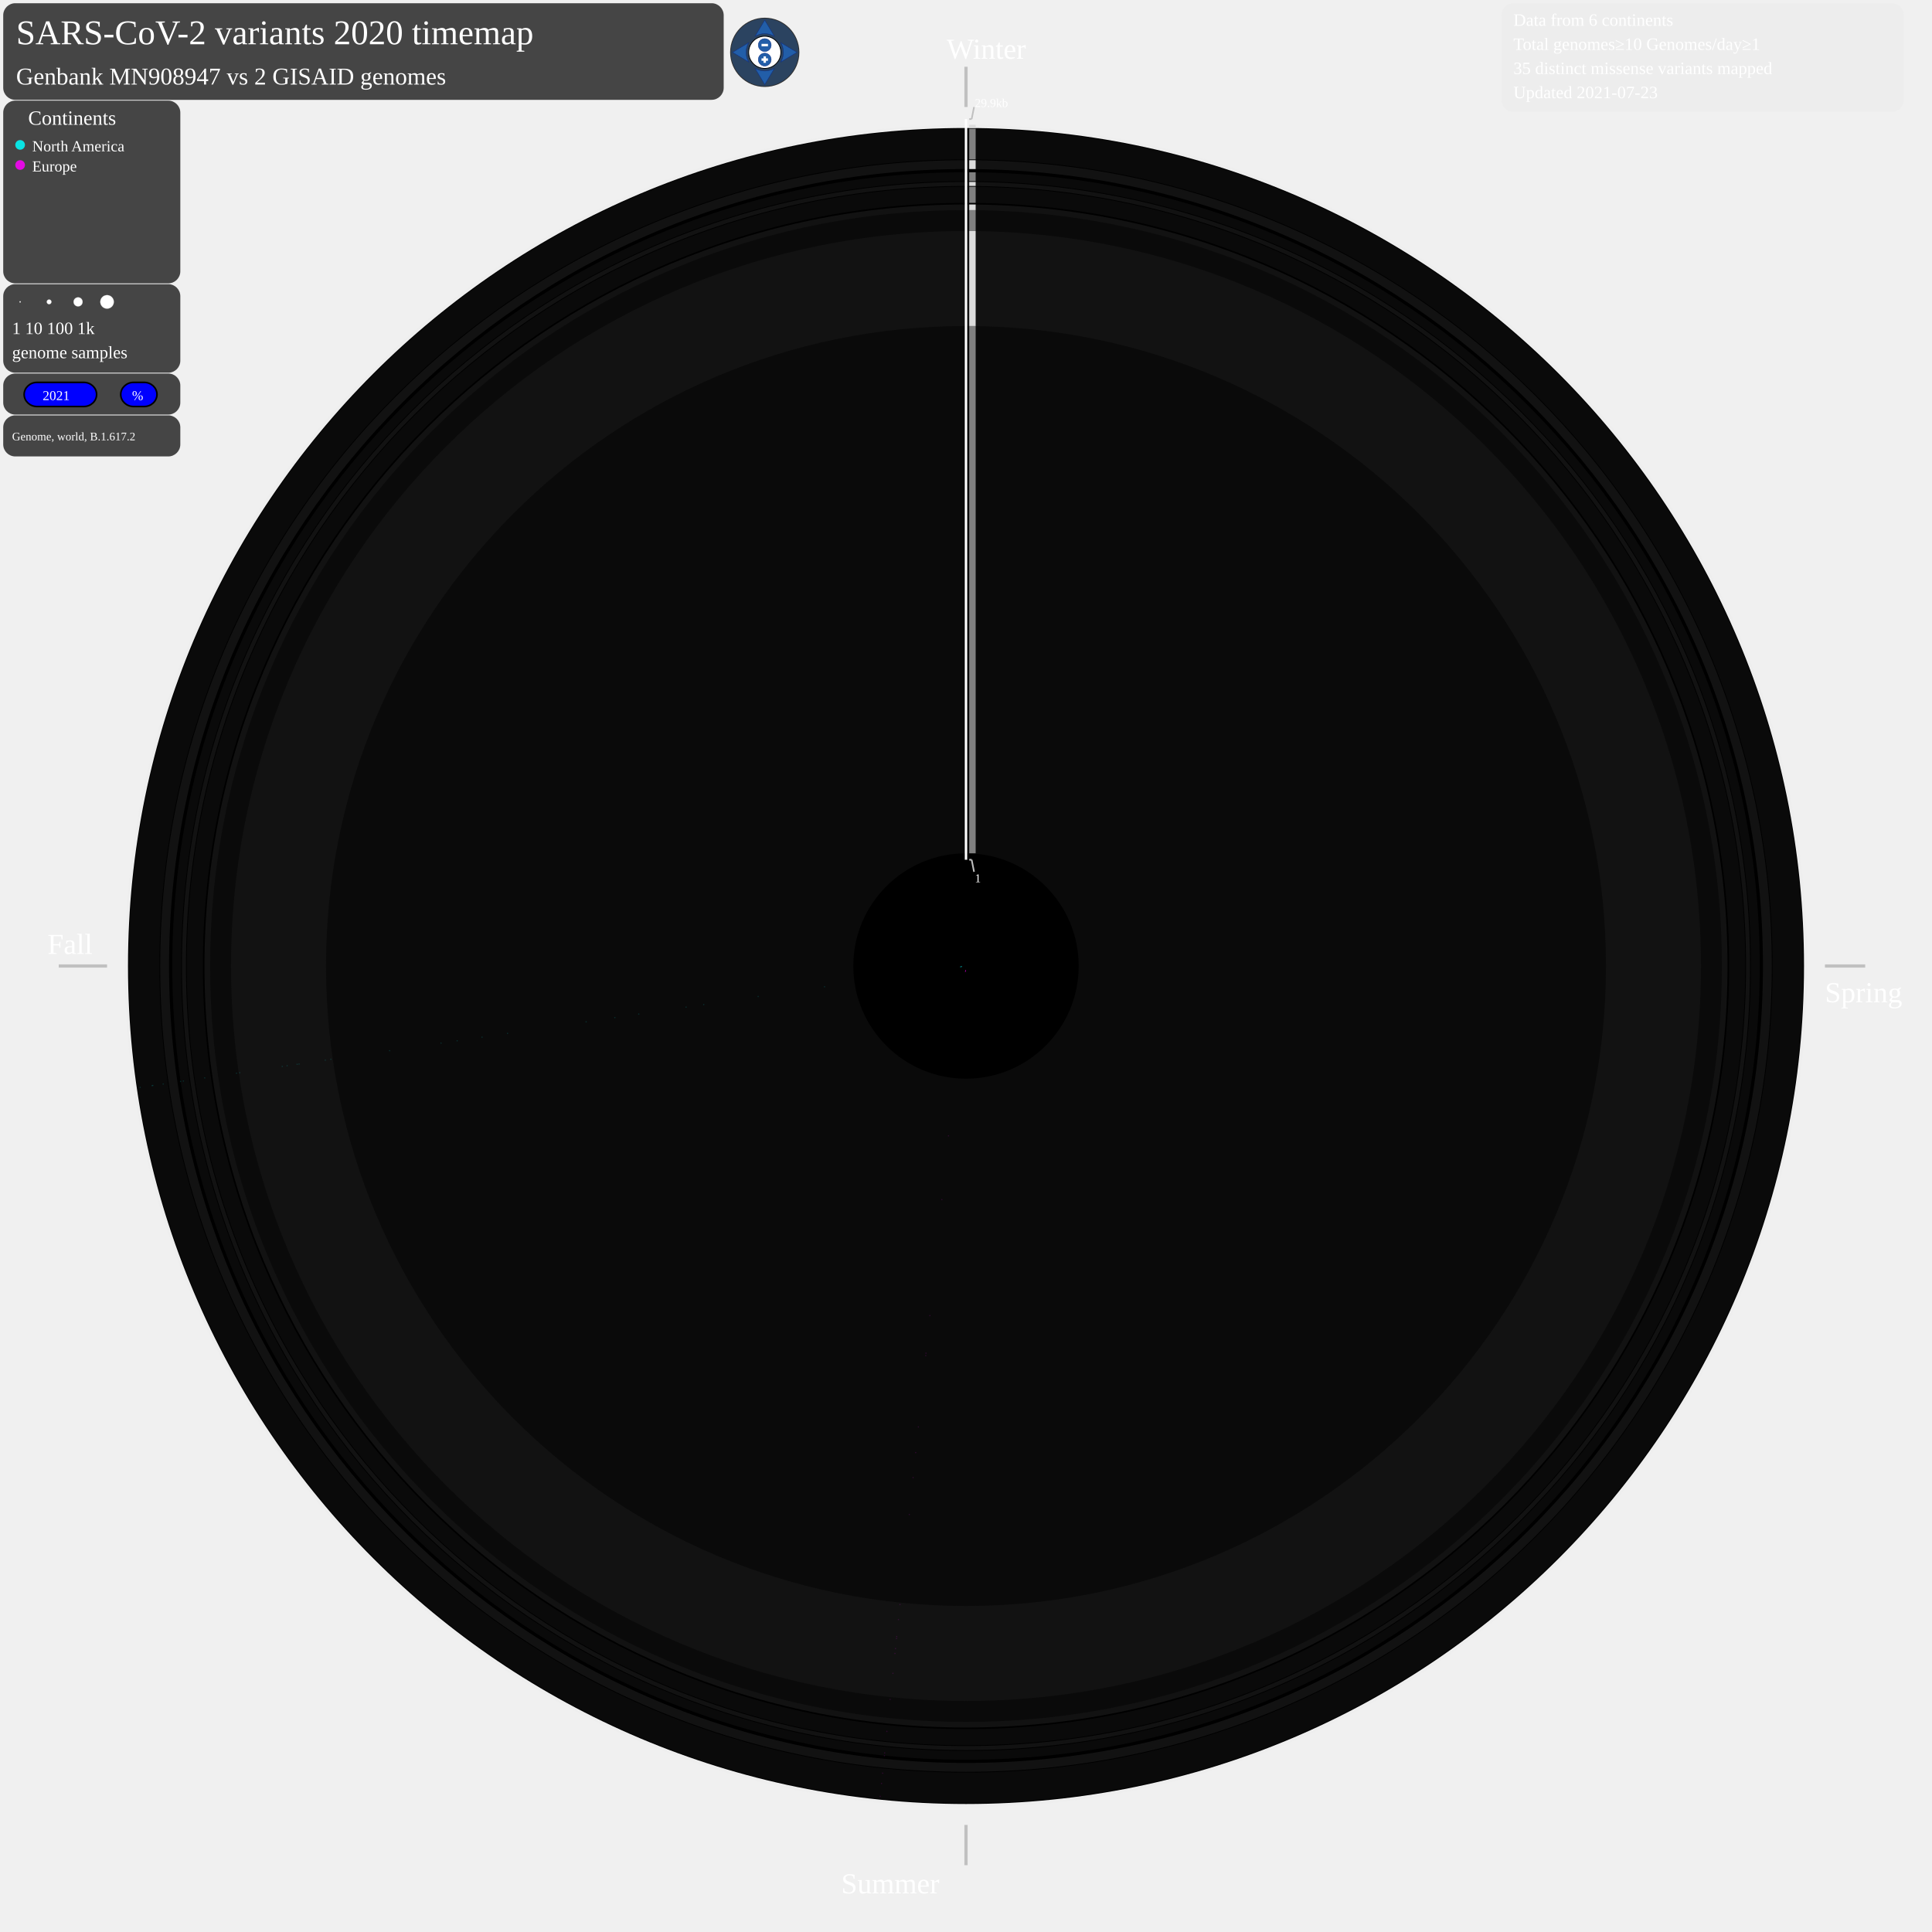
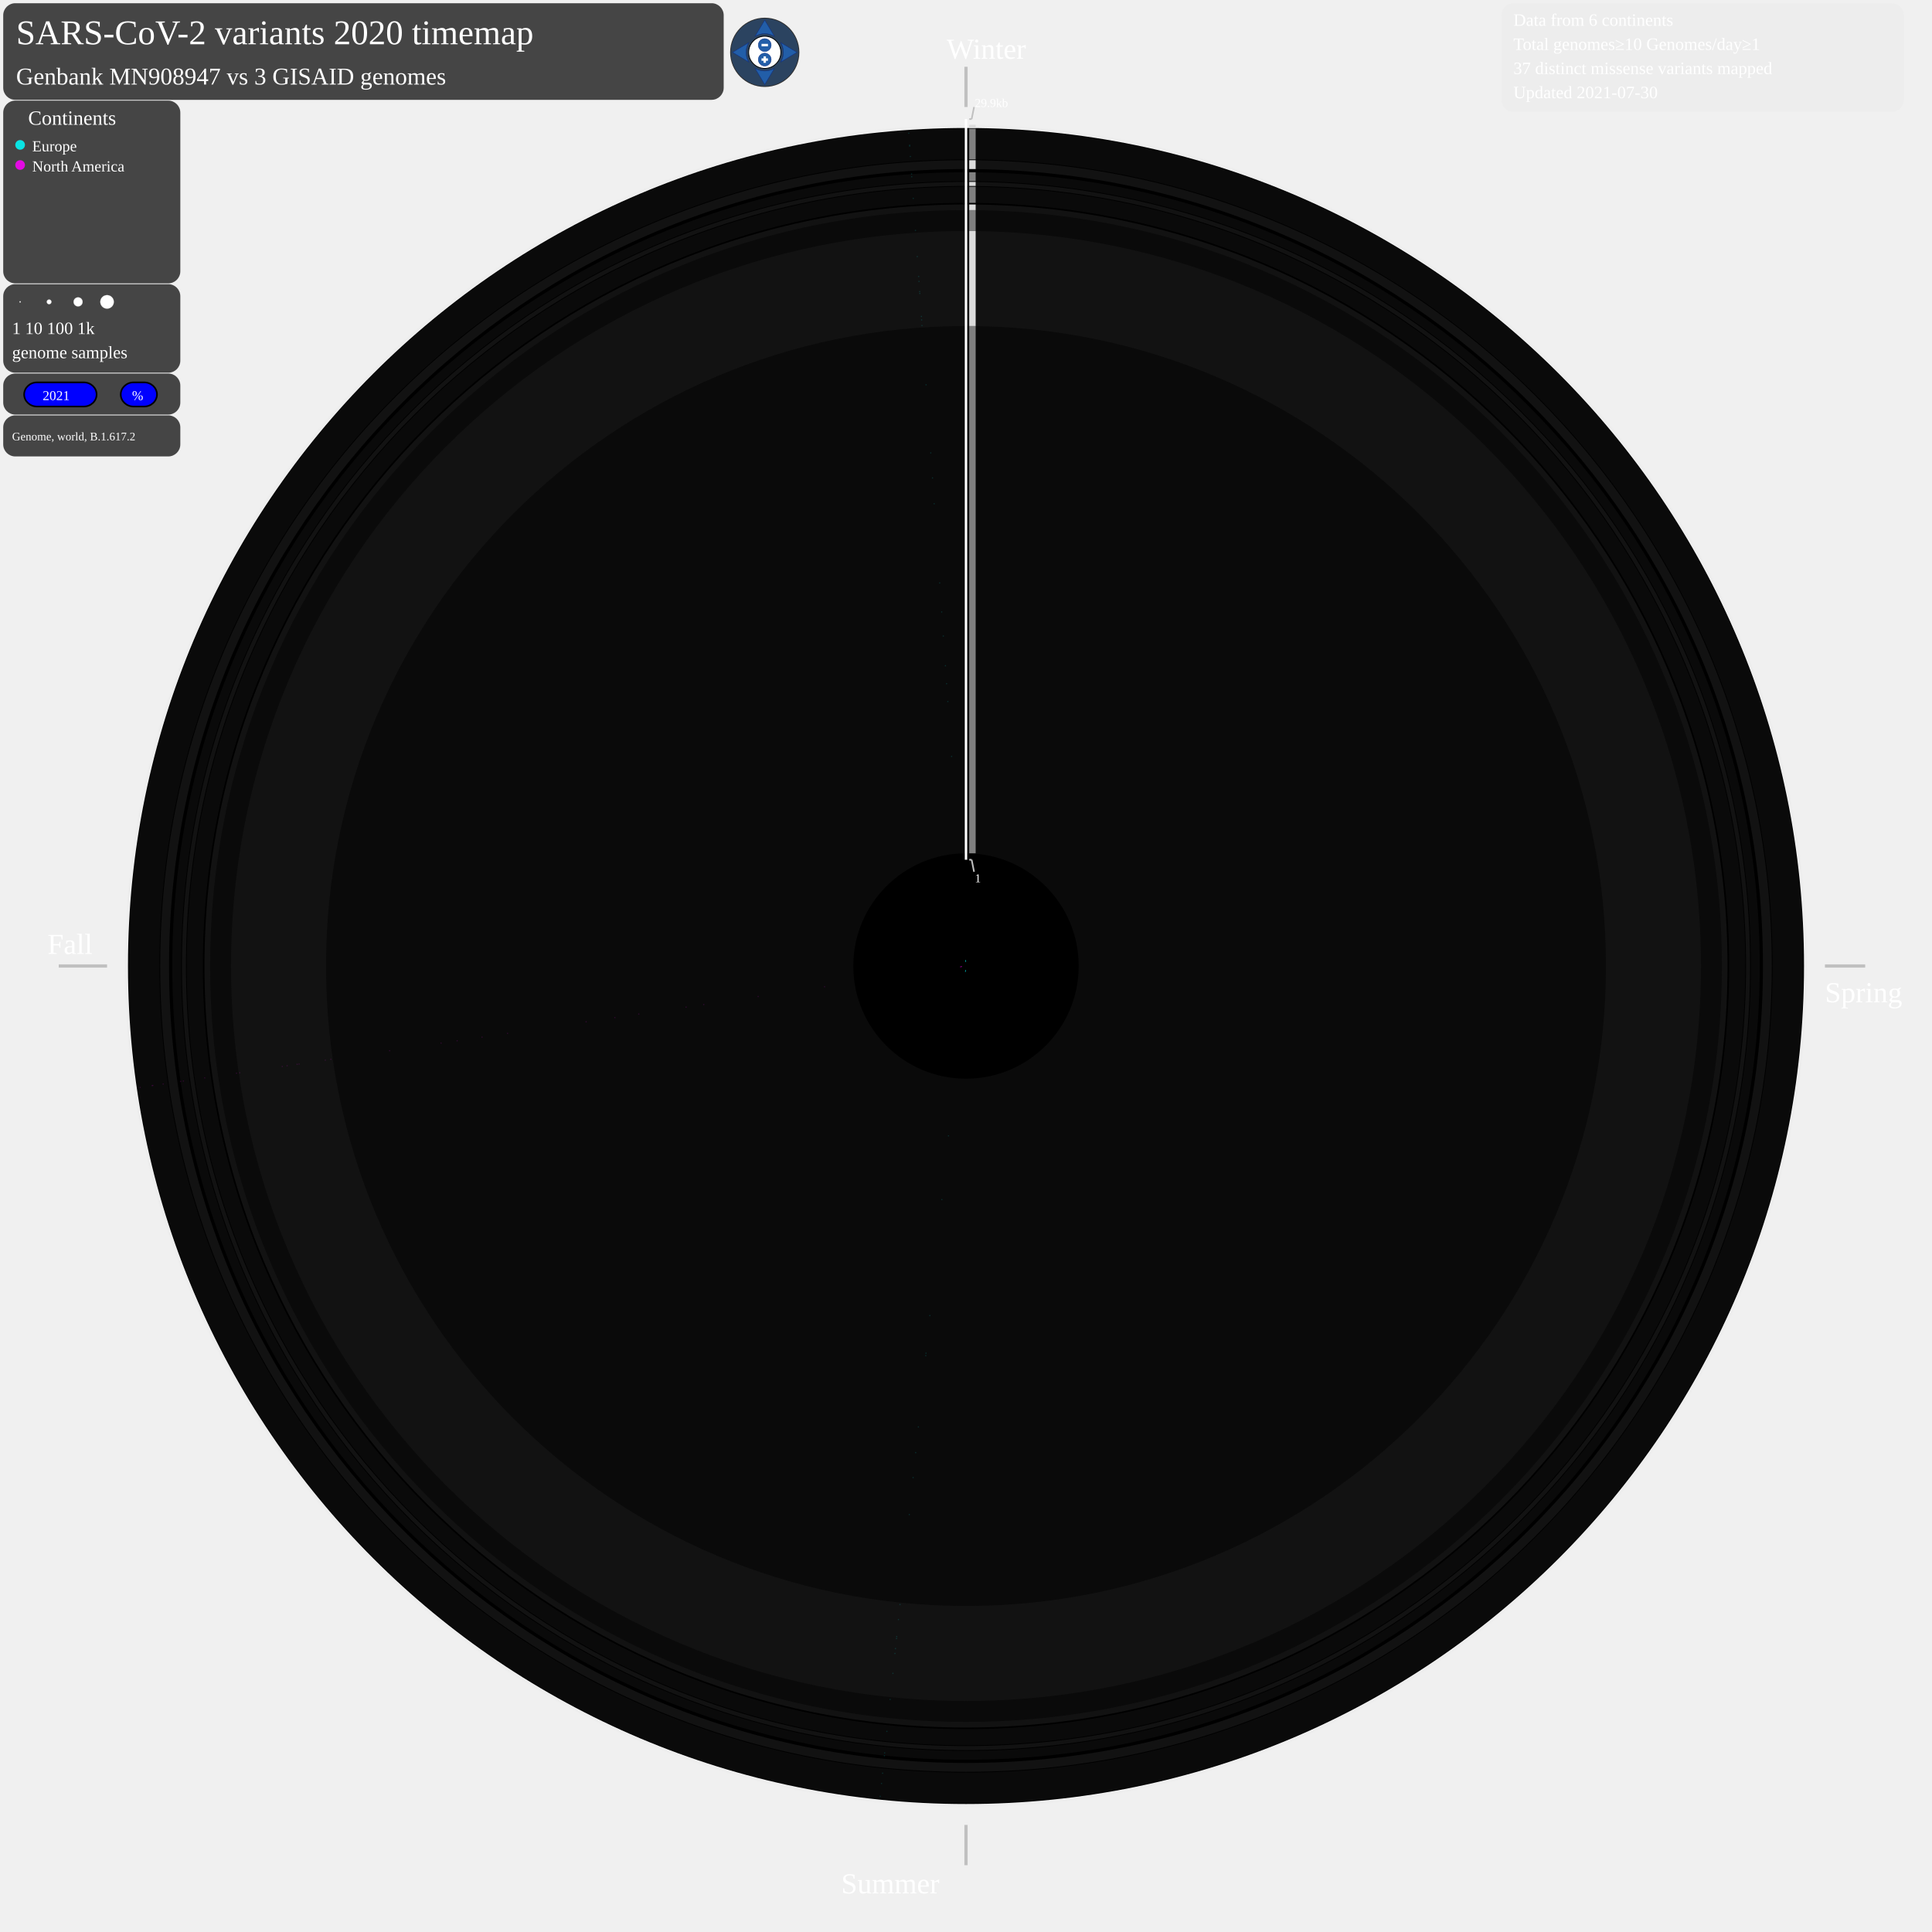
<svg xmlns="http://www.w3.org/2000/svg" width="2400" height="2400" style="background-color:black" viewBox="0 0 2400 2400" id="map-svg">
  <defs>
    <style type="text/css">
	.sb {
	stroke-width:0.8;
	stroke-opacity:0.7;
	}
	.sb:hover {
	stroke-width:0.8;
	stroke-opacity:1.0;
	}
	.compass {
	fill: #fff;
	stroke: #000;
	stroke-width: 1;
	}
	.button {
	fill: #225EA8;
	stroke: #0C2C84;
	stroke-width: 0.5;
	stroke-miterlimit:6;
	stroke-linecap: round;
	}
	.button:hover {
	stroke-width: 1;
	}
	.plus-minus {
	fill: #fff;
	pointer-events: none;
	}
	.legendcol {
	stroke: none;
	fill-opacity:0.85;
	}
	.legendcol:hover {
	fill-opacity:1.0;
	}
	.cv {
	stroke: none;
	fill-opacity:0.15;
	}
	.cv:hover {
	stroke: none;
	fill-opacity:0.8;
	}
+ 	.Europe {
+ 	stroke: none;
+ 	fill-opacity:0.6;
+ 	}
+ 	.Europe:hover {
+ 	stroke: none;
+ 	fill-opacity:1.0;
+ 	}
	.NorthAmerica {
	stroke: none;
	fill-opacity:0.6;
	}
	.NorthAmerica:hover {
- 	stroke: none;
- 	fill-opacity:1.0;
- 	}
- 	.Europe {
- 	stroke: none;
- 	fill-opacity:0.6;
- 	}
- 	.Europe:hover {
	stroke: none;
	fill-opacity:1.0;
	}
	a:link, a:visited {
	cursor: pointer;
	}
	a:hover, a:active {
	outline: dotted 2px yellow;
	}
	g:hover, g:active {
	outline: dotted 2px yellow;
	}
	.static {
	cursor: not-allowed;
	}
	.draggable, .draggable-group {
	cursor: pointer;
	}
	svg text {
	cursor: default;
	-webkit-user-select: none;
	-moz-user-select: none;
	-ms-user-select: none;
	user-select: none;
	}
	</style>
  </defs>
  <text font-size="3.6em" x="20" y="55" fill="white">SARS-CoV-2 variants 2020 timemap</text>
  <g id="matrix-group" transform="matrix(1 0 0 1 0 0)" class="draggable-group">
    <circle cx="1200" cy="1200" r="1045" style="fill:gainsboro;stroke:black;stroke-width:0;fill-opacity:0.085;" />
    <circle cx="1200" cy="1200" r="1041" style="fill:black;stroke:black;stroke-width:0;fill-opacity:1;" />
    <circle cx="1200" cy="1200" r="1040" style="fill:grey;stroke:black;stroke-width:0;fill-opacity:0.085;" />
    <circle cx="1200" cy="1200" r="1002" style="fill:black;stroke:black;stroke-width:0;fill-opacity:1;" />
    <circle cx="1200" cy="1200" r="1001" style="fill:gainsboro;stroke:black;stroke-width:0;fill-opacity:0.085;" />
    <circle cx="1200" cy="1200" r="990" style="fill:black;stroke:black;stroke-width:0;fill-opacity:1;" />
    <circle cx="1200" cy="1200" r="986" style="fill:grey;stroke:black;stroke-width:0;fill-opacity:0.085;" />
    <circle cx="1200" cy="1200" r="975" style="fill:black;stroke:black;stroke-width:0;fill-opacity:1;" />
    <circle cx="1200" cy="1200" r="974" style="fill:gainsboro;stroke:black;stroke-width:0;fill-opacity:0.085;" />
    <circle cx="1200" cy="1200" r="969" style="fill:black;stroke:black;stroke-width:0;fill-opacity:1;" />
    <circle cx="1200" cy="1200" r="968" style="fill:grey;stroke:black;stroke-width:0;fill-opacity:0.085;" />
    <circle cx="1200" cy="1200" r="948" style="fill:black;stroke:black;stroke-width:0;fill-opacity:1;" />
    <circle cx="1200" cy="1200" r="946" style="fill:gainsboro;stroke:black;stroke-width:0;fill-opacity:0.085;" />
    <circle cx="1200" cy="1200" r="939" style="fill:black;stroke:black;stroke-width:0;fill-opacity:1;" />
    <circle cx="1200" cy="1200" r="939" style="fill:grey;stroke:black;stroke-width:0;fill-opacity:0.085;" />
    <circle cx="1200" cy="1200" r="913" style="fill:black;stroke:black;stroke-width:0;fill-opacity:1;" />
    <circle cx="1200" cy="1200" r="913" style="fill:gainsboro;stroke:black;stroke-width:0;fill-opacity:0.085;" />
    <circle cx="1200" cy="1200" r="795" style="fill:black;stroke:black;stroke-width:0;fill-opacity:1;" />
    <circle cx="1200" cy="1200" r="795" style="fill:grey;stroke:black;stroke-width:0;fill-opacity:0.085;" />
    <circle cx="1200" cy="1200" r="140" style="fill:black;stroke:black;stroke-width:0;fill-opacity:1;" />
    <line x1="1200" y1="82.938" x2="1200" y2="132.938" style="stroke:silver;stroke-width:4" />
    <text font-size="3.0em" x="1176" y="72.938" fill="white">Winter</text>
    <line x1="2267" y1="1200" x2="2317" y2="1200" style="stroke:silver;stroke-width:4" />
    <text font-size="3.0em" x="2267" y="1245" fill="white">Spring</text>
    <line x1="1200" y1="2267" x2="1200" y2="2317" style="stroke:silver;stroke-width:4" />
    <text font-size="3.0em" x="1045" y="2352" fill="white">Summer</text>
    <line x1="133" y1="1200" x2="73" y2="1200" style="stroke:silver;stroke-width:4" />
    <text font-size="3.0em" x="59" y="1185" fill="white">Fall</text>
    <g>
      <line x1="1208" y1="1060" x2="1208" y2="405" style="stroke:grey;stroke-width:8" />
    </g>
    <g>
      <line x1="1208" y1="405" x2="1208" y2="287" style="stroke:gainsboro;stroke-width:8" />
    </g>
    <g>
      <line x1="1208" y1="287" x2="1208" y2="261" style="stroke:grey;stroke-width:8" />
    </g>
    <g>
      <line x1="1208" y1="261" x2="1208" y2="254" style="stroke:gainsboro;stroke-width:8" />
    </g>
    <g>
      <line x1="1208" y1="252" x2="1208" y2="232" style="stroke:grey;stroke-width:8" />
    </g>
    <g>
      <line x1="1208" y1="231" x2="1208" y2="226" style="stroke:gainsboro;stroke-width:8" />
    </g>
    <g>
      <line x1="1208" y1="225" x2="1208" y2="214" style="stroke:grey;stroke-width:8" />
    </g>
    <g>
      <line x1="1208" y1="210" x2="1208" y2="199" style="stroke:gainsboro;stroke-width:8" />
    </g>
    <g>
      <line x1="1208" y1="198" x2="1208" y2="160" style="stroke:grey;stroke-width:8" />
    </g>
    <g>
      <line x1="1208" y1="159" x2="1208" y2="155" style="stroke:gainsboro;stroke-width:8" />
    </g>
    <line x1="1200" y1="147.938" x2="1200" y2="1068" style="stroke:white;stroke-width:3" />
    <line x1="1204" y1="147.938" x2="1207" y2="147.938" style="stroke:silver;stroke-width:2" />
    <line x1="1207" y1="147.938" x2="1210" y2="132.938" style="stroke:silver;stroke-width:2" />
    <line x1="1204" y1="1068" x2="1207" y2="1068" style="stroke:silver;stroke-width:2" />
    <line x1="1207" y1="1068" x2="1210" y2="1083" style="stroke:silver;stroke-width:2" />
    <text font-size="1.25em" x="1211" y="132.938" fill="white">29.9kb</text>
    <text font-size="1.25em" x="1211" y="1096" fill="white">1</text>
    <g class="Europe">
-       <line x1="1199.5" y1="1205.0" x2="1199.2" y2="1207.4" style="stroke:fuchsia;" class="sb" />
-     </g>
-     <g class="Europe">
-       <circle cx="1178.2" cy="1411.0" r="0.8" style="fill:fuchsia;" class="cv" />
-     </g>
-     <g class="Europe">
-       <circle cx="1170.0" cy="1490.2" r="0.8" style="fill:fuchsia;" class="cv" />
-     </g>
-     <g class="Europe">
-       <circle cx="1155.1" cy="1634.3" r="0.8" style="fill:fuchsia;" class="cv" />
-     </g>
-     <g class="Europe">
-       <circle cx="1150.3" cy="1681.0" r="0.8" style="fill:fuchsia;" class="cv" />
-     </g>
-     <g class="Europe">
-       <circle cx="1150.0" cy="1684.0" r="0.8" style="fill:fuchsia;" class="cv" />
-     </g>
-     <g class="Europe">
-       <circle cx="1140.8" cy="1772.6" r="0.8" style="fill:fuchsia;" class="cv" />
-     </g>
-     <g class="Europe">
-       <circle cx="1137.5" cy="1804.5" r="0.8" style="fill:fuchsia;" class="cv" />
-     </g>
-     <g class="Europe">
-       <circle cx="1134.3" cy="1835.5" r="0.8" style="fill:fuchsia;" class="cv" />
-     </g>
-     <g class="Europe">
-       <circle cx="1129.6" cy="1881.4" r="0.8" style="fill:fuchsia;" class="cv" />
-     </g>
-     <g class="Europe">
-       <circle cx="1118.0" cy="1993.2" r="0.8" style="fill:fuchsia;" class="cv" />
-     </g>
-     <g class="Europe">
-       <circle cx="1116.1" cy="2011.9" r="0.8" style="fill:fuchsia;" class="cv" />
-     </g>
-     <g class="Europe">
-       <circle cx="1113.9" cy="2033.0" r="0.8" style="fill:fuchsia;" class="cv" />
-     </g>
-     <g class="Europe">
-       <circle cx="1113.7" cy="2035.4" r="0.8" style="fill:fuchsia;" class="cv" />
-     </g>
-     <g class="Europe">
-       <circle cx="1112.4" cy="2047.9" r="0.8" style="fill:fuchsia;" class="cv" />
-     </g>
-     <g class="Europe">
-       <circle cx="1111.7" cy="2054.0" r="0.8" style="fill:fuchsia;" class="cv" />
-     </g>
-     <g class="Europe">
-       <circle cx="1109.2" cy="2078.7" r="0.8" style="fill:fuchsia;" class="cv" />
-     </g>
-     <g class="Europe">
-       <circle cx="1105.8" cy="2111.1" r="0.8" style="fill:fuchsia;" class="cv" />
-     </g>
-     <g class="Europe">
-       <circle cx="1101.7" cy="2150.8" r="0.8" style="fill:fuchsia;" class="cv" />
-     </g>
-     <g class="Europe">
-       <circle cx="1099.0" cy="2177.5" r="0.8" style="fill:fuchsia;" class="cv" />
-     </g>
-     <g class="Europe">
-       <circle cx="1098.6" cy="2181.0" r="0.8" style="fill:fuchsia;" class="cv" />
-     </g>
-     <g class="Europe">
-       <circle cx="1096.4" cy="2202.7" r="0.8" style="fill:fuchsia;" class="cv" />
-     </g>
-     <g class="Europe">
-       <circle cx="1095.1" cy="2215.5" r="0.8" style="fill:fuchsia;" class="cv" />
-     </g>
-     <g class="Europe">
-       <circle cx="1093.4" cy="2231.5" r="0.8" style="fill:fuchsia;" class="cv" />
-     </g>
-     <g class="NorthAmerica">
-       <line x1="1195.1" y1="1200.7" x2="1192.7" y2="1201.1" style="stroke:cyan;" class="sb" />
-     </g>
-     <g class="NorthAmerica">
-       <circle cx="1024.3" cy="1225.8" r="0.8" style="fill:cyan;" class="cv" />
-     </g>
-     <g class="NorthAmerica">
-       <circle cx="941.8" cy="1237.9" r="0.8" style="fill:cyan;" class="cv" />
-     </g>
-     <g class="NorthAmerica">
-       <circle cx="874.2" cy="1247.9" r="0.8" style="fill:cyan;" class="cv" />
-     </g>
-     <g class="NorthAmerica">
-       <circle cx="852.3" cy="1251.1" r="0.8" style="fill:cyan;" class="cv" />
-     </g>
-     <g class="NorthAmerica">
-       <circle cx="793.5" cy="1259.7" r="0.8" style="fill:cyan;" class="cv" />
-     </g>
-     <g class="NorthAmerica">
-       <circle cx="763.8" cy="1264.1" r="0.8" style="fill:cyan;" class="cv" />
-     </g>
-     <g class="NorthAmerica">
-       <circle cx="728.1" cy="1269.3" r="0.8" style="fill:cyan;" class="cv" />
-     </g>
-     <g class="NorthAmerica">
-       <circle cx="630.5" cy="1283.7" r="0.8" style="fill:cyan;" class="cv" />
-     </g>
-     <g class="NorthAmerica">
-       <circle cx="598.8" cy="1288.4" r="0.8" style="fill:cyan;" class="cv" />
-     </g>
-     <g class="NorthAmerica">
-       <circle cx="567.9" cy="1292.9" r="0.8" style="fill:cyan;" class="cv" />
-     </g>
-     <g class="NorthAmerica">
-       <circle cx="547.9" cy="1295.8" r="0.8" style="fill:cyan;" class="cv" />
-     </g>
-     <g class="NorthAmerica">
-       <circle cx="484.0" cy="1305.2" r="0.8" style="fill:cyan;" class="cv" />
-     </g>
-     <g class="NorthAmerica">
-       <circle cx="411.0" cy="1315.9" r="0.8" style="fill:cyan;" class="cv" />
-     </g>
-     <g class="NorthAmerica">
-       <circle cx="404.1" cy="1317.0" r="0.8" style="fill:cyan;" class="cv" />
-     </g>
-     <g class="NorthAmerica">
-       <circle cx="371.5" cy="1321.8" r="0.8" style="fill:cyan;" class="cv" />
-     </g>
-     <g class="NorthAmerica">
-       <circle cx="369.1" cy="1322.1" r="0.8" style="fill:cyan;" class="cv" />
-     </g>
-     <g class="NorthAmerica">
-       <circle cx="356.7" cy="1323.9" r="0.8" style="fill:cyan;" class="cv" />
-     </g>
-     <g class="NorthAmerica">
-       <circle cx="350.6" cy="1324.8" r="0.8" style="fill:cyan;" class="cv" />
-     </g>
-     <g class="NorthAmerica">
-       <circle cx="297.8" cy="1332.6" r="0.8" style="fill:cyan;" class="cv" />
-     </g>
-     <g class="NorthAmerica">
-       <circle cx="293.8" cy="1333.2" r="0.8" style="fill:cyan;" class="cv" />
-     </g>
-     <g class="NorthAmerica">
-       <circle cx="254.3" cy="1339.0" r="0.8" style="fill:cyan;" class="cv" />
-     </g>
-     <g class="NorthAmerica">
-       <circle cx="227.8" cy="1342.9" r="0.8" style="fill:cyan;" class="cv" />
-     </g>
-     <g class="NorthAmerica">
-       <circle cx="224.3" cy="1343.4" r="0.8" style="fill:cyan;" class="cv" />
-     </g>
-     <g class="NorthAmerica">
-       <circle cx="202.7" cy="1346.6" r="0.8" style="fill:cyan;" class="cv" />
-     </g>
-     <g class="NorthAmerica">
-       <circle cx="189.9" cy="1348.4" r="0.8" style="fill:cyan;" class="cv" />
-     </g>
-     <g class="NorthAmerica">
-       <circle cx="188.9" cy="1348.6" r="0.8" style="fill:cyan;" class="cv" />
-     </g>
-     <g class="NorthAmerica">
-       <circle cx="174.1" cy="1350.8" r="0.8" style="fill:cyan;" class="cv" />
+       <line x1="1199.5" y1="1205.0" x2="1199.2" y2="1207.4" style="stroke:cyan;" class="sb" />
+     </g>
+     <g class="Europe">
+       <circle cx="1178.2" cy="1411.0" r="0.8" style="fill:cyan;" class="cv" />
+     </g>
+     <g class="Europe">
+       <circle cx="1170.0" cy="1490.2" r="0.8" style="fill:cyan;" class="cv" />
+     </g>
+     <g class="Europe">
+       <circle cx="1155.1" cy="1634.3" r="0.8" style="fill:cyan;" class="cv" />
+     </g>
+     <g class="Europe">
+       <circle cx="1150.3" cy="1681.0" r="0.8" style="fill:cyan;" class="cv" />
+     </g>
+     <g class="Europe">
+       <circle cx="1150.0" cy="1684.0" r="0.8" style="fill:cyan;" class="cv" />
+     </g>
+     <g class="Europe">
+       <circle cx="1140.8" cy="1772.6" r="0.8" style="fill:cyan;" class="cv" />
+     </g>
+     <g class="Europe">
+       <circle cx="1137.5" cy="1804.5" r="0.8" style="fill:cyan;" class="cv" />
+     </g>
+     <g class="Europe">
+       <circle cx="1134.3" cy="1835.5" r="0.8" style="fill:cyan;" class="cv" />
+     </g>
+     <g class="Europe">
+       <circle cx="1129.6" cy="1881.4" r="0.8" style="fill:cyan;" class="cv" />
+     </g>
+     <g class="Europe">
+       <circle cx="1118.0" cy="1993.2" r="0.8" style="fill:cyan;" class="cv" />
+     </g>
+     <g class="Europe">
+       <circle cx="1116.1" cy="2011.9" r="0.8" style="fill:cyan;" class="cv" />
+     </g>
+     <g class="Europe">
+       <circle cx="1113.9" cy="2033.0" r="0.8" style="fill:cyan;" class="cv" />
+     </g>
+     <g class="Europe">
+       <circle cx="1113.7" cy="2035.4" r="0.8" style="fill:cyan;" class="cv" />
+     </g>
+     <g class="Europe">
+       <circle cx="1112.4" cy="2047.9" r="0.8" style="fill:cyan;" class="cv" />
+     </g>
+     <g class="Europe">
+       <circle cx="1111.7" cy="2054.0" r="0.8" style="fill:cyan;" class="cv" />
+     </g>
+     <g class="Europe">
+       <circle cx="1109.2" cy="2078.7" r="0.8" style="fill:cyan;" class="cv" />
+     </g>
+     <g class="Europe">
+       <circle cx="1105.8" cy="2111.1" r="0.8" style="fill:cyan;" class="cv" />
+     </g>
+     <g class="Europe">
+       <circle cx="1101.7" cy="2150.8" r="0.8" style="fill:cyan;" class="cv" />
+     </g>
+     <g class="Europe">
+       <circle cx="1099.0" cy="2177.5" r="0.8" style="fill:cyan;" class="cv" />
+     </g>
+     <g class="Europe">
+       <circle cx="1098.6" cy="2181.0" r="0.8" style="fill:cyan;" class="cv" />
+     </g>
+     <g class="Europe">
+       <circle cx="1096.4" cy="2202.7" r="0.8" style="fill:cyan;" class="cv" />
+     </g>
+     <g class="Europe">
+       <circle cx="1095.1" cy="2215.5" r="0.8" style="fill:cyan;" class="cv" />
+     </g>
+     <g class="Europe">
+       <circle cx="1093.4" cy="2231.5" r="0.8" style="fill:cyan;" class="cv" />
+     </g>
+     <g class="NorthAmerica">
+       <line x1="1195.1" y1="1200.7" x2="1192.7" y2="1201.1" style="stroke:fuchsia;" class="sb" />
+     </g>
+     <g class="NorthAmerica">
+       <circle cx="1024.3" cy="1225.8" r="0.8" style="fill:fuchsia;" class="cv" />
+     </g>
+     <g class="NorthAmerica">
+       <circle cx="941.8" cy="1237.9" r="0.8" style="fill:fuchsia;" class="cv" />
+     </g>
+     <g class="NorthAmerica">
+       <circle cx="874.2" cy="1247.9" r="0.8" style="fill:fuchsia;" class="cv" />
+     </g>
+     <g class="NorthAmerica">
+       <circle cx="852.3" cy="1251.1" r="0.8" style="fill:fuchsia;" class="cv" />
+     </g>
+     <g class="NorthAmerica">
+       <circle cx="793.5" cy="1259.7" r="0.8" style="fill:fuchsia;" class="cv" />
+     </g>
+     <g class="NorthAmerica">
+       <circle cx="763.8" cy="1264.1" r="0.8" style="fill:fuchsia;" class="cv" />
+     </g>
+     <g class="NorthAmerica">
+       <circle cx="728.1" cy="1269.3" r="0.8" style="fill:fuchsia;" class="cv" />
+     </g>
+     <g class="NorthAmerica">
+       <circle cx="630.5" cy="1283.7" r="0.8" style="fill:fuchsia;" class="cv" />
+     </g>
+     <g class="NorthAmerica">
+       <circle cx="598.8" cy="1288.4" r="0.8" style="fill:fuchsia;" class="cv" />
+     </g>
+     <g class="NorthAmerica">
+       <circle cx="567.9" cy="1292.9" r="0.8" style="fill:fuchsia;" class="cv" />
+     </g>
+     <g class="NorthAmerica">
+       <circle cx="547.9" cy="1295.8" r="0.8" style="fill:fuchsia;" class="cv" />
+     </g>
+     <g class="NorthAmerica">
+       <circle cx="484.0" cy="1305.2" r="0.8" style="fill:fuchsia;" class="cv" />
+     </g>
+     <g class="NorthAmerica">
+       <circle cx="411.0" cy="1315.9" r="0.8" style="fill:fuchsia;" class="cv" />
+     </g>
+     <g class="NorthAmerica">
+       <circle cx="404.1" cy="1317.0" r="0.8" style="fill:fuchsia;" class="cv" />
+     </g>
+     <g class="NorthAmerica">
+       <circle cx="371.5" cy="1321.8" r="0.8" style="fill:fuchsia;" class="cv" />
+     </g>
+     <g class="NorthAmerica">
+       <circle cx="369.1" cy="1322.1" r="0.8" style="fill:fuchsia;" class="cv" />
+     </g>
+     <g class="NorthAmerica">
+       <circle cx="356.7" cy="1323.9" r="0.8" style="fill:fuchsia;" class="cv" />
+     </g>
+     <g class="NorthAmerica">
+       <circle cx="350.6" cy="1324.8" r="0.8" style="fill:fuchsia;" class="cv" />
+     </g>
+     <g class="NorthAmerica">
+       <circle cx="297.8" cy="1332.6" r="0.8" style="fill:fuchsia;" class="cv" />
+     </g>
+     <g class="NorthAmerica">
+       <circle cx="293.8" cy="1333.2" r="0.8" style="fill:fuchsia;" class="cv" />
+     </g>
+     <g class="NorthAmerica">
+       <circle cx="254.3" cy="1339.0" r="0.8" style="fill:fuchsia;" class="cv" />
+     </g>
+     <g class="NorthAmerica">
+       <circle cx="227.8" cy="1342.9" r="0.8" style="fill:fuchsia;" class="cv" />
+     </g>
+     <g class="NorthAmerica">
+       <circle cx="224.3" cy="1343.4" r="0.8" style="fill:fuchsia;" class="cv" />
+     </g>
+     <g class="NorthAmerica">
+       <circle cx="202.7" cy="1346.6" r="0.8" style="fill:fuchsia;" class="cv" />
+     </g>
+     <g class="NorthAmerica">
+       <circle cx="189.9" cy="1348.4" r="0.8" style="fill:fuchsia;" class="cv" />
+     </g>
+     <g class="NorthAmerica">
+       <circle cx="188.9" cy="1348.6" r="0.8" style="fill:fuchsia;" class="cv" />
+     </g>
+     <g class="NorthAmerica">
+       <circle cx="174.1" cy="1350.8" r="0.8" style="fill:fuchsia;" class="cv" />
+     </g>
+     <g class="Europe">
+       <line x1="1199.7" y1="1195.0" x2="1199.5" y2="1192.6" style="stroke:cyan;" class="sb" />
+     </g>
+     <g class="Europe">
+       <circle cx="1182.1" cy="939.7" r="0.8" style="fill:cyan;" class="cv" />
+     </g>
+     <g class="Europe">
+       <circle cx="1177.4" cy="871.5" r="0.8" style="fill:cyan;" class="cv" />
+     </g>
+     <g class="Europe">
+       <circle cx="1175.9" cy="849.3" r="0.8" style="fill:cyan;" class="cv" />
+     </g>
+     <g class="Europe">
+       <circle cx="1174.4" cy="827.0" r="0.8" style="fill:cyan;" class="cv" />
+     </g>
+     <g class="Europe">
+       <circle cx="1171.8" cy="790.1" r="0.8" style="fill:cyan;" class="cv" />
+     </g>
+     <g class="Europe">
+       <circle cx="1169.8" cy="760.2" r="0.8" style="fill:cyan;" class="cv" />
+     </g>
+     <g class="Europe">
+       <circle cx="1167.3" cy="724.2" r="0.8" style="fill:cyan;" class="cv" />
+     </g>
+     <g class="Europe">
+       <circle cx="1160.5" cy="625.8" r="0.8" style="fill:cyan;" class="cv" />
+     </g>
+     <g class="Europe">
+       <circle cx="1158.4" cy="593.7" r="0.8" style="fill:cyan;" class="cv" />
+     </g>
+     <g class="Europe">
+       <circle cx="1156.2" cy="562.6" r="0.8" style="fill:cyan;" class="cv" />
+     </g>
+     <g class="Europe">
+       <circle cx="1150.4" cy="478.0" r="0.8" style="fill:cyan;" class="cv" />
+     </g>
+     <g class="Europe">
+       <circle cx="1145.3" cy="404.4" r="0.8" style="fill:cyan;" class="cv" />
+     </g>
+     <g class="Europe">
+       <circle cx="1144.9" cy="397.4" r="0.8" style="fill:cyan;" class="cv" />
+     </g>
+     <g class="Europe">
+       <circle cx="1144.6" cy="393.1" r="0.8" style="fill:cyan;" class="cv" />
+     </g>
+     <g class="Europe">
+       <circle cx="1142.6" cy="364.6" r="0.8" style="fill:cyan;" class="cv" />
+     </g>
+     <g class="Europe">
+       <circle cx="1142.4" cy="362.2" r="0.8" style="fill:cyan;" class="cv" />
+     </g>
+     <g class="Europe">
+       <circle cx="1141.6" cy="349.6" r="0.8" style="fill:cyan;" class="cv" />
+     </g>
+     <g class="Europe">
+       <circle cx="1141.2" cy="343.5" r="0.8" style="fill:cyan;" class="cv" />
+     </g>
+     <g class="Europe">
+       <circle cx="1139.5" cy="318.7" r="0.8" style="fill:cyan;" class="cv" />
+     </g>
+     <g class="Europe">
+       <circle cx="1137.2" cy="286.2" r="0.8" style="fill:cyan;" class="cv" />
+     </g>
+     <g class="Europe">
+       <circle cx="1134.5" cy="246.4" r="0.8" style="fill:cyan;" class="cv" />
+     </g>
+     <g class="Europe">
+       <circle cx="1132.6" cy="219.6" r="0.8" style="fill:cyan;" class="cv" />
+     </g>
+     <g class="Europe">
+       <circle cx="1132.4" cy="216.1" r="0.8" style="fill:cyan;" class="cv" />
+     </g>
+     <g class="Europe">
+       <circle cx="1130.9" cy="194.4" r="0.8" style="fill:cyan;" class="cv" />
+     </g>
+     <g class="Europe">
+       <circle cx="1130.0" cy="181.5" r="0.8" style="fill:cyan;" class="cv" />
+     </g>
+     <g class="Europe">
+       <circle cx="1130.0" cy="180.4" r="0.8" style="fill:cyan;" class="cv" />
+     </g>
+     <g class="Europe">
+       <circle cx="1128.9" cy="165.5" r="0.8" style="fill:cyan;" class="cv" />
    </g>
  </g>
  <rect x="4" y="4" width="895" height="120" rx="15" style="fill:#1B1B1B;stroke-width:0;fill-opacity:0.8;" />
  <a href="https://bcgsc.github.io/SARS2">
    <text font-size="3.6em" x="20" y="55" fill="white">SARS-CoV-2 variants 2020 timemap</text>
  </a>
-   <text font-size="2.5em" x="20" y="105" fill="white">Genbank MN908947 vs 2 GISAID genomes</text>
+   <text font-size="2.5em" x="20" y="105" fill="white">Genbank MN908947 vs 3 GISAID genomes</text>
  <circle cx="950" cy="65" r="43" fill="black" opacity="0.8" />
  <circle cx="950" cy="65" r="42" fill="#225EA8" opacity="0.4" />
  <path class="button" d="M950 25 l12   20 a40, 70 0 0,0 -24,  0z" />
  <path class="button" d="M910 65 l20  -12 a70, 40 0 0,0   0, 24z" />
  <path class="button" d="M950 105 l12  -20 a40, 70 0 0,1 -24,  0z" />
  <path class="button" d="M990 65 l-20 -12 a70, 40 0 0,1   0, 24z" />
  <circle class="compass" cx="950" cy="65" r="20" />
  <circle class="button" cx="950" cy="56" r="8" />
  <circle class="button" cx="950" cy="74" r="8" />
  <rect class="plus-minus" x="946" y="54.5" width="8" height="3" />
  <rect class="plus-minus" x="946" y="72.5" width="8" height="3" />
  <rect class="plus-minus" x="948.5" y="70" width="3" height="8" />
  <rect x="4" y="125" width="220" height="227" rx="15" style="fill:#1B1B1B;stroke-width:0;fill-opacity:0.8;" />
  <rect x="4" y="353" width="220" height="110" rx="15" style="fill:#1B1B1B;stroke-width:0;fill-opacity:0.8;" />
  <rect x="4" y="464" width="220" height="51" rx="15" style="fill:#1B1B1B;stroke-width:0;fill-opacity:0.8;" />
  <rect x="4" y="516" width="220" height="51" rx="15" style="fill:#1B1B1B;stroke-width:0;fill-opacity:0.8;" />
  <text font-size="1.2em" x="15" y="547" fill="white">Genome, world, B.1.617.2</text>
  <a href="https://bcgsc.github.io/SARS2_2021/2021SARS2B1617-2.svg">
    <rect x="30" y="475" width="90" height="30" rx="16" style="fill:blue;stroke:black;stroke-width:2;" />
    <text font-size="1.4em" x="53" y="497" fill="white">2021</text>
  </a>
  <a href="https://bcgsc.github.io/SARS2/2020ratioSARS2B1617-2.svg">
    <rect x="150" y="475" width="45" height="30" rx="16" style="fill:blue;stroke:black;stroke-width:2;" />
    <text font-size="1.4em" x="164" y="497" fill="white">%</text>
  </a>
  <text font-size="2.1em" x="35" y="155" fill="white">Continents</text>
-   <g class="NorthAmerica">
+   <g class="Europe">
    <circle cx="25" cy="180" r="6" style="fill:cyan;stroke:black;stroke-width:0;" class="legendcol" />
  </g>
-   <text font-size="1.6em" x="40" y="188" fill="white">North America</text>
-   <g class="Europe">
+   <text font-size="1.6em" x="40" y="188" fill="white">Europe</text>
+   <g class="NorthAmerica">
    <circle cx="25" cy="205" r="6" style="fill:fuchsia;stroke:black;stroke-width:0;" class="legendcol" />
  </g>
-   <text font-size="1.6em" x="40" y="213" fill="white">Europe</text>
+   <text font-size="1.6em" x="40" y="213" fill="white">North America</text>
  <circle cx="25" cy="375" r="0.843" style="fill:white;stroke:lightgrey;stroke-width:0.2;" />
  <circle cx="61" cy="375" r="2.916" style="fill:white;stroke:lightgrey;stroke-width:0.2;" />
  <circle cx="97" cy="375" r="5.612" style="fill:white;stroke:lightgrey;stroke-width:0.2;" />
  <circle cx="133" cy="375" r="8.401" style="fill:white;stroke:lightgrey;stroke-width:0.2;" />
  <text font-size="1.8em" x="15" y="415" fill="white">1      10        100        1k</text>
  <text font-size="1.8em" x="15" y="445" fill="white">genome samples</text>
  <rect x="1865" y="4" width="500" height="135" rx="15" style="fill:gainsboro;stroke-width:0;fill-opacity:0.15;" />
  <text font-size="1.8em" x="1880" y="32" fill="white">Data from 6 continents</text>
  <text font-size="1.8em" x="1880" y="62" fill="white">Total genomes≥10  Genomes/day≥1</text>
-   <text font-size="1.8em" x="1880" y="92" fill="white">35 distinct missense variants mapped</text>
-   <text font-size="1.8em" x="1880" y="122" fill="white">Updated 2021-07-23</text>
+   <text font-size="1.8em" x="1880" y="92" fill="white">37 distinct missense variants mapped</text>
+   <text font-size="1.8em" x="1880" y="122" fill="white">Updated 2021-07-30</text>
</svg>
